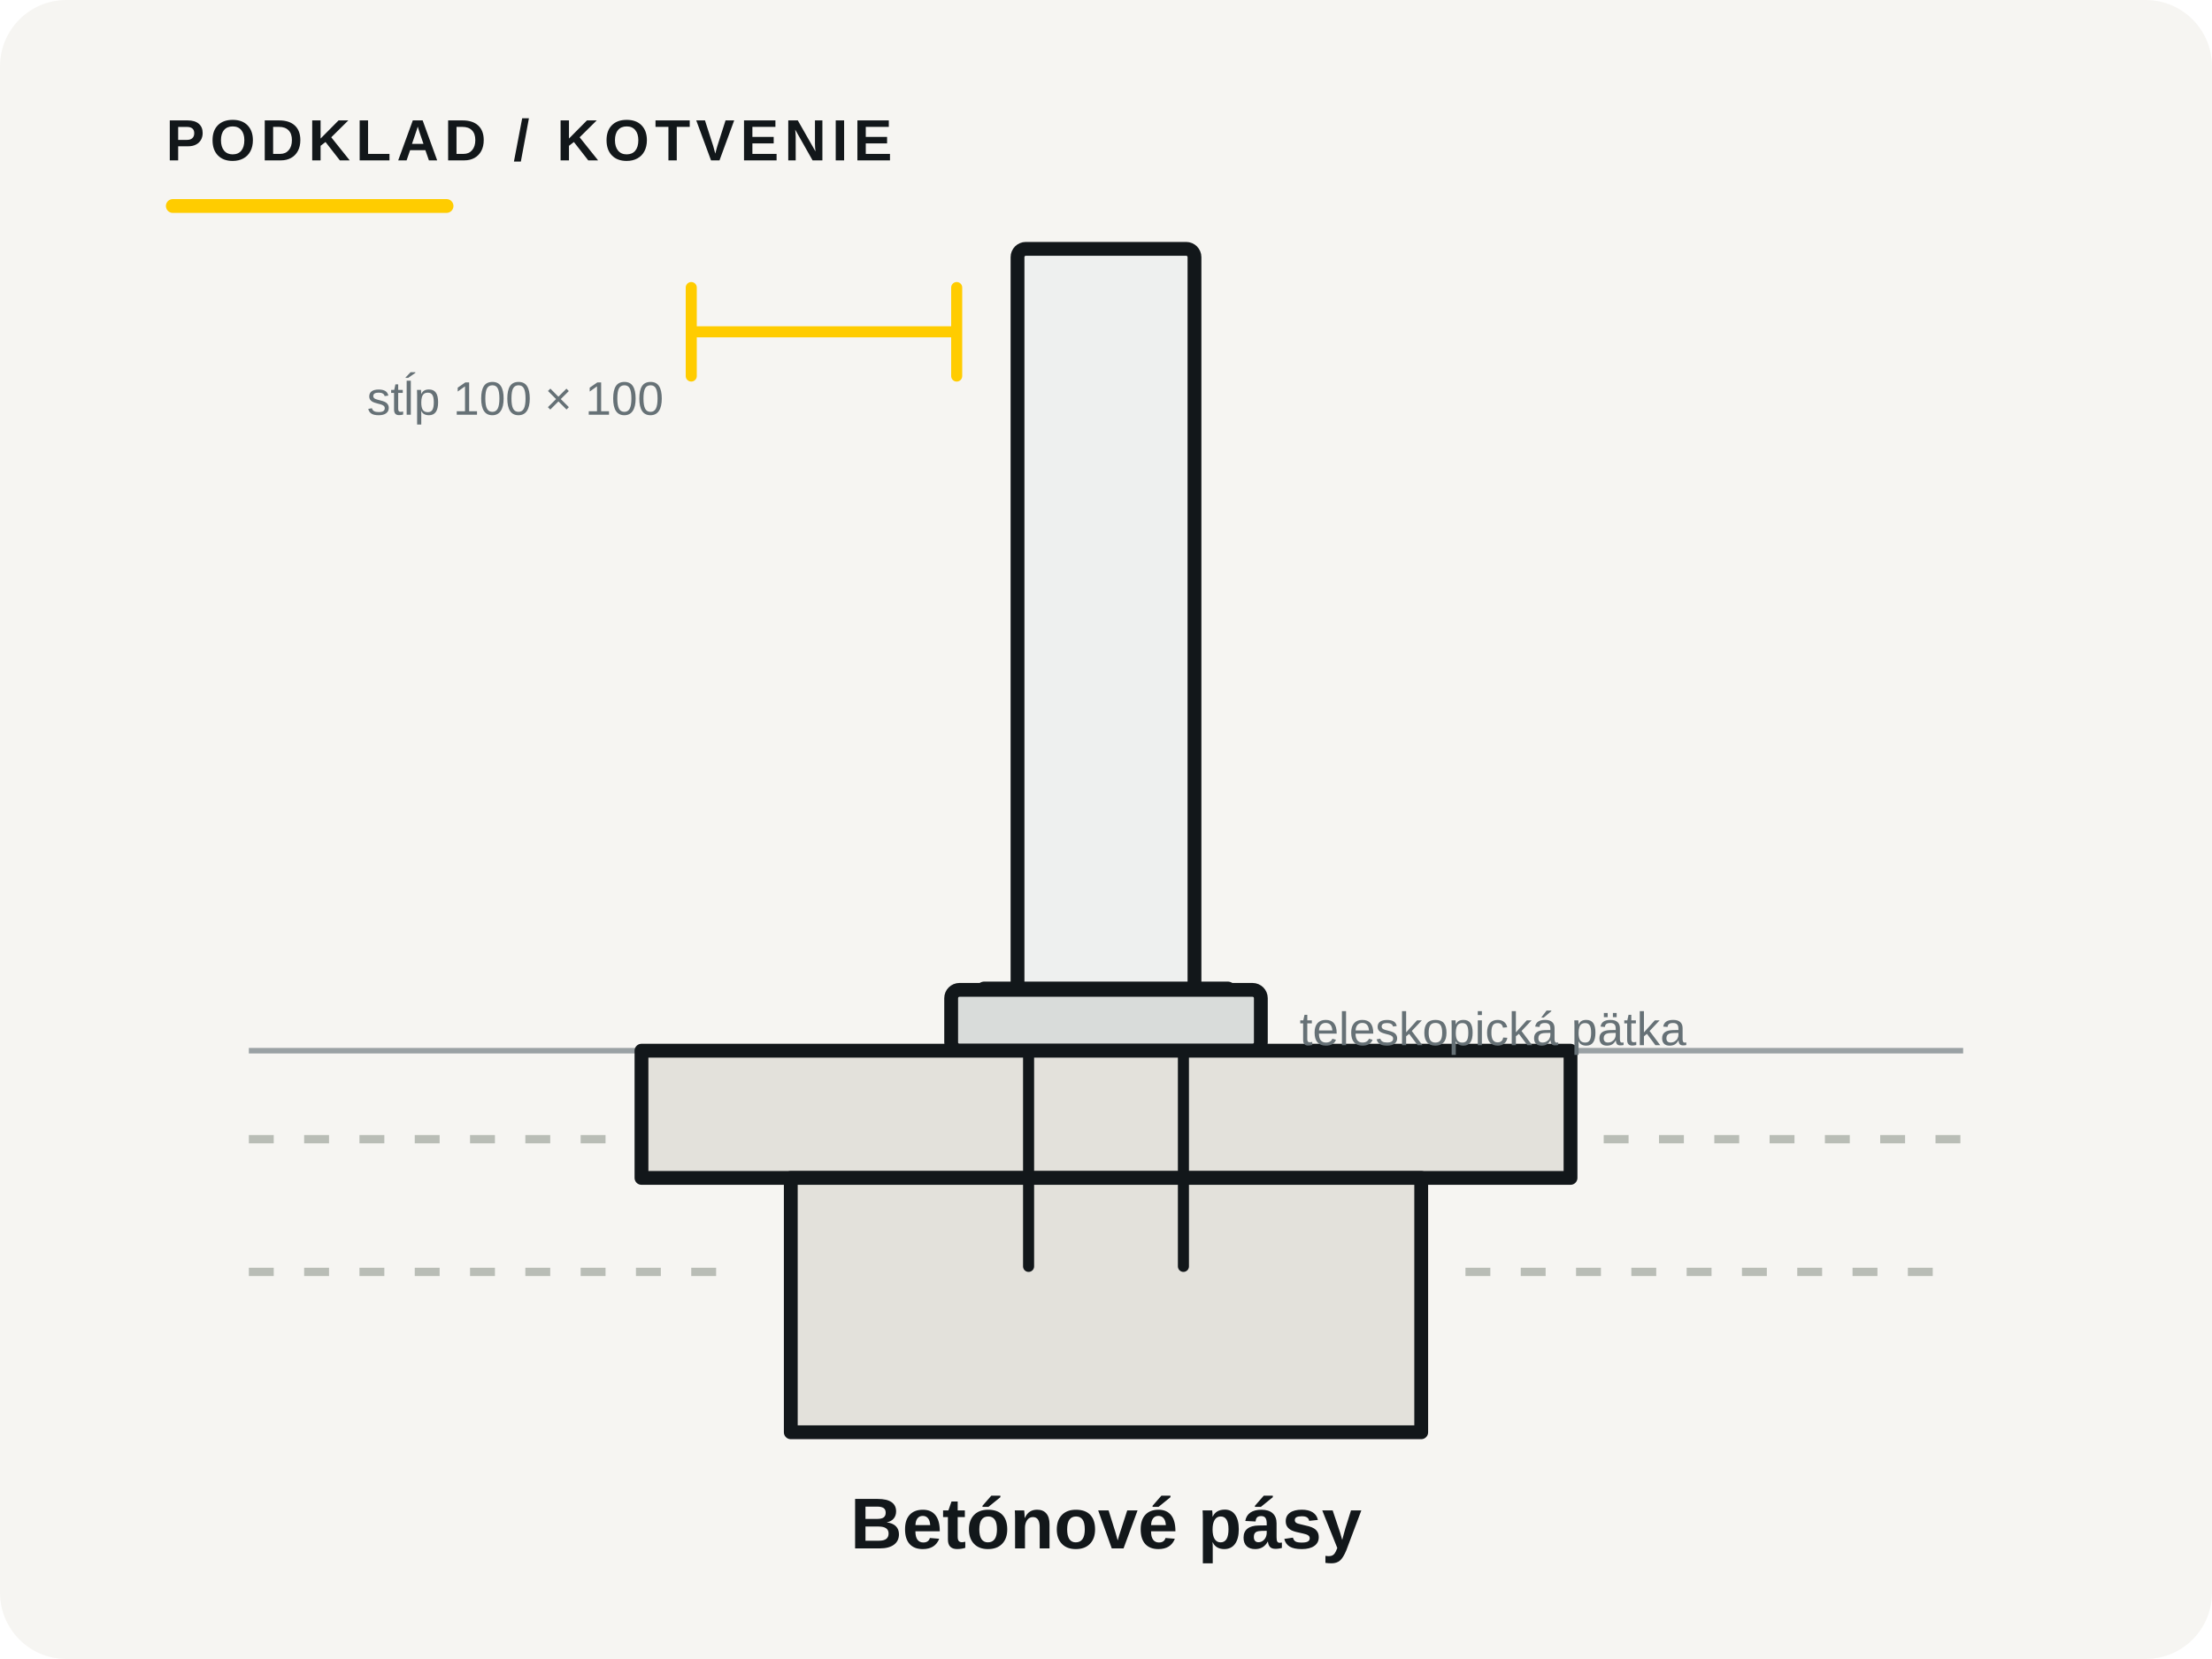
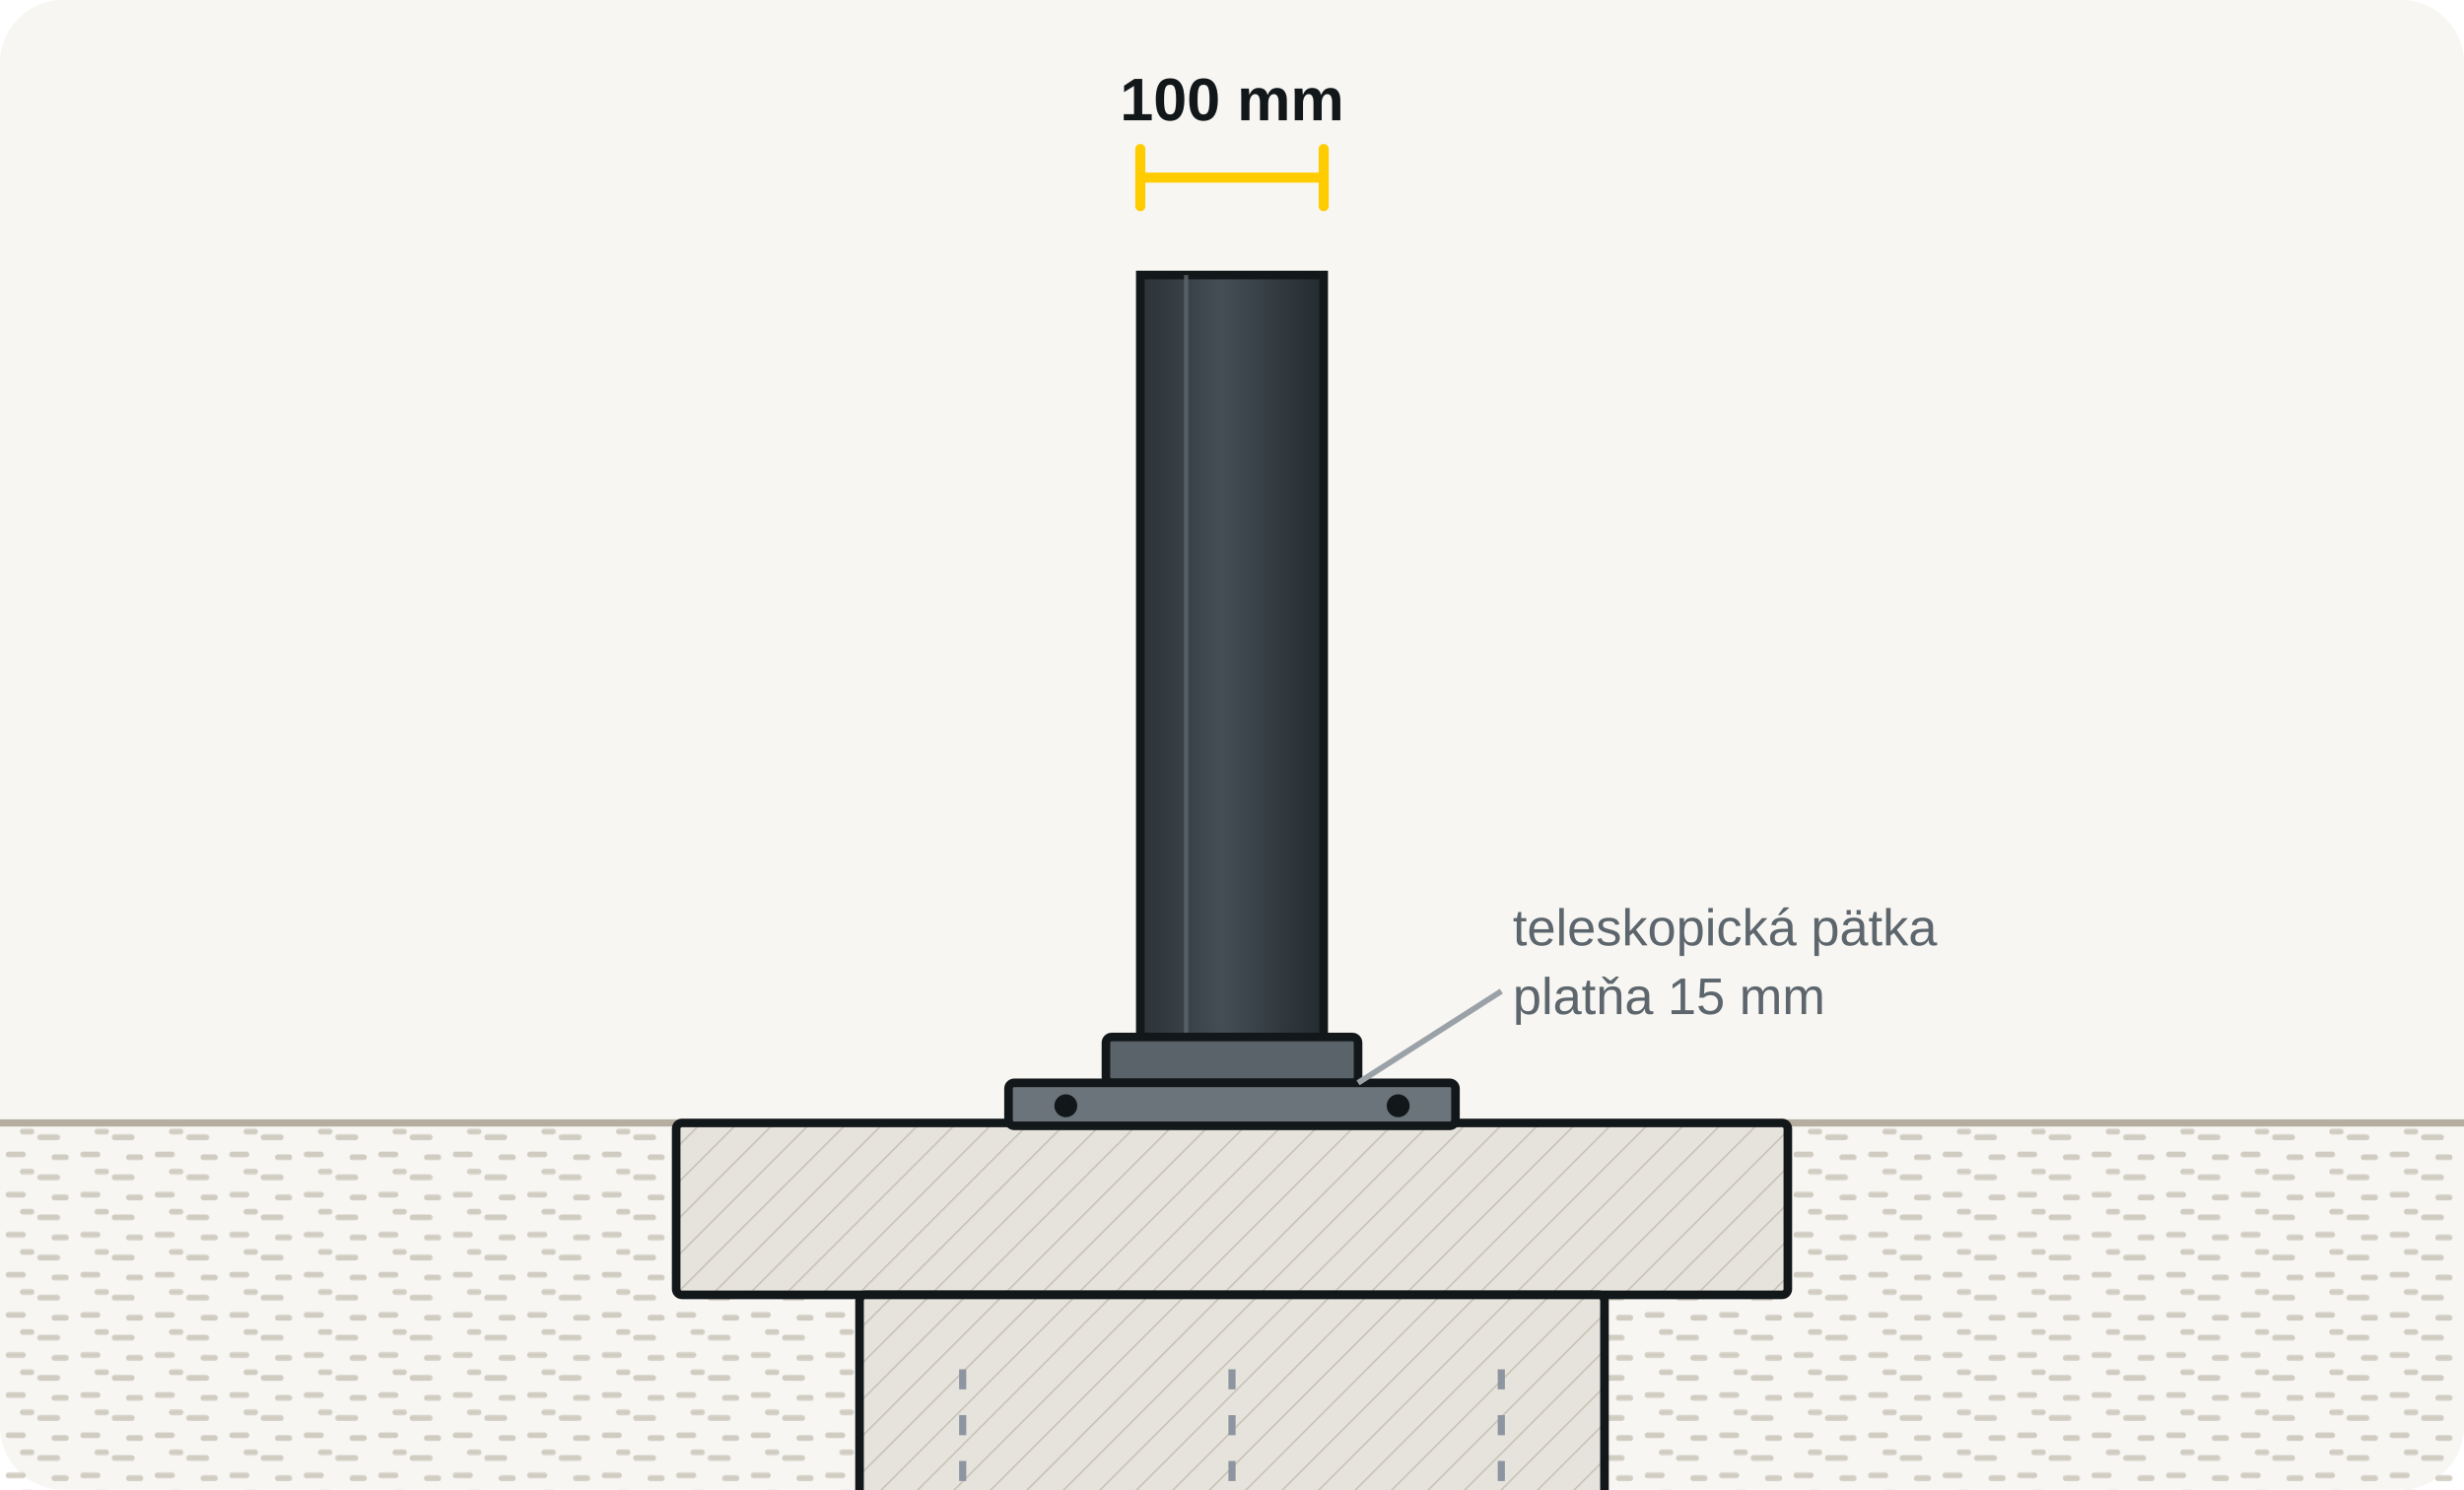
- <svg xmlns="http://www.w3.org/2000/svg" viewBox="0 0 800 600" role="img" aria-labelledby="t d">
-   <rect width="800" height="600" rx="24" fill="#f6f5f2" />
-   <g fill="none" stroke="#12171a" stroke-width="5" stroke-linejoin="round" stroke-linecap="round">
-     <rect x="368" y="90" width="64" height="268" rx="3" fill="#eef0ef" />
-     <path d="M356 358h88" stroke-width="6" />
-     <rect x="344" y="358" width="112" height="22" rx="3" fill="#d9dcda" />
+ <svg xmlns="http://www.w3.org/2000/svg" viewBox="0 0 860 520" role="img" aria-labelledby="t d">
+   <defs>
+     <pattern id="beton" width="9" height="9" patternTransform="rotate(45)" patternUnits="userSpaceOnUse">
+       <rect width="9" height="9" fill="#e6e3dc" />
+       <path d="M0 0v9" stroke="#c7c2b7" stroke-width="1.1" />
+     </pattern>
+     <pattern id="zemina" width="26" height="14" patternUnits="userSpaceOnUse">
+       <path d="M3 11h5M14 5h6M8 3h3M19 12h4" stroke="#c3bdb0" stroke-width="2" stroke-linecap="round" />
+     </pattern>
+     <linearGradient id="ocel" x1="0" y1="0" x2="1" y2="0">
+       <stop offset="0" stop-color="#2b3238" />
+       <stop offset=".45" stop-color="#454e55" />
+       <stop offset="1" stop-color="#232a30" />
+     </linearGradient>
+   </defs>
+   <rect width="860" height="520" rx="22" fill="#f7f6f3" />
+   <rect x="0" y="392" width="860" height="128" fill="url(#zemina)" opacity=".75" />
+   <path d="M0 392h860" stroke="#b4ada0" stroke-width="2.5" />
+   <g stroke="#12171a" stroke-width="3">
+     <rect x="236" y="392" width="388" height="60" rx="2" fill="url(#beton)" />
+     <rect x="300" y="452" width="260" height="104" rx="2" fill="url(#beton)" />
  </g>
-   <g stroke="#9aa1a4" stroke-width="2" fill="none">
-     <path d="M90 380h620" />
+   <g stroke="#8d95a0" stroke-width="2.5" fill="none" stroke-dasharray="7 9">
+     <path d="M336 478v58M430 478v58M524 478v58" />
  </g>
-   <g fill="#e3e1db" stroke="#12171a" stroke-width="5" stroke-linejoin="round">
-     <path d="M232 380h336v46H232z" />
-     <path d="M286 426h228v92H286z" />
-   </g>
-   <g stroke="#b9bdb6" stroke-width="3" fill="none" stroke-dasharray="9 11">
-     <path d="M90 412h130M580 412h130M90 460h180M530 460h180" />
-   </g>
-   <g fill="none" stroke="#12171a" stroke-width="4" stroke-linecap="round">
-     <path d="M372 380v78M428 380v78" />
-   </g>
-   <g stroke="#ffcc00" stroke-width="4" fill="none" stroke-linecap="round">
-     <path d="M250 120h96M250 104v32M346 104v32" />
+   <rect x="398" y="96" width="64" height="266" rx="3" fill="url(#ocel)" />
+   <path d="M398 96h64v266h-64z" fill="none" stroke="#12171a" stroke-width="3" />
+   <path d="M414 96v266" stroke="#5c666e" stroke-width="1.5" opacity=".8" />
+   <rect x="386" y="362" width="88" height="16" rx="2" fill="#5a636a" stroke="#12171a" stroke-width="3" />
+   <rect x="352" y="378" width="156" height="15" rx="2" fill="#6b747b" stroke="#12171a" stroke-width="3" />
+   <circle cx="372" cy="386" r="4" fill="#12171a" />
+   <circle cx="488" cy="386" r="4" fill="#12171a" />
+   <g stroke="#FFCC00" stroke-width="3.5" fill="none" stroke-linecap="round">
+     <path d="M398 62h64" />
+     <path d="M398 52v20M462 52v20" />
  </g>
  <g font-family="Arial,Helvetica,sans-serif" fill="#12171a">
-     <text x="60" y="58" font-size="21" font-weight="700" letter-spacing="2">PODKLAD / KOTVENIE</text>
-     <text x="400" y="560" font-size="26" text-anchor="middle" font-weight="700">Betónové pásy</text>
-     <text x="240" y="150" font-size="17" text-anchor="end" fill="#667176">stĺp 100 × 100</text>
-     <text x="470" y="378" font-size="17" fill="#667176">teleskopická pätka</text>
-   </g>
-   <g fill="#ffcc00">
-     <rect x="60" y="72" width="104" height="5" rx="2.5" />
+     <text x="430" y="42" font-size="21" text-anchor="middle" font-weight="700">100 mm</text>
+     <text x="528" y="330" font-size="18" fill="#5d666c">teleskopická pätka</text>
+     <text x="528" y="354" font-size="18" fill="#5d666c">platňa 15 mm</text>
+     <path d="M524 346 L474 378" stroke="#9aa2a8" stroke-width="2" fill="none" />
  </g>
</svg>
